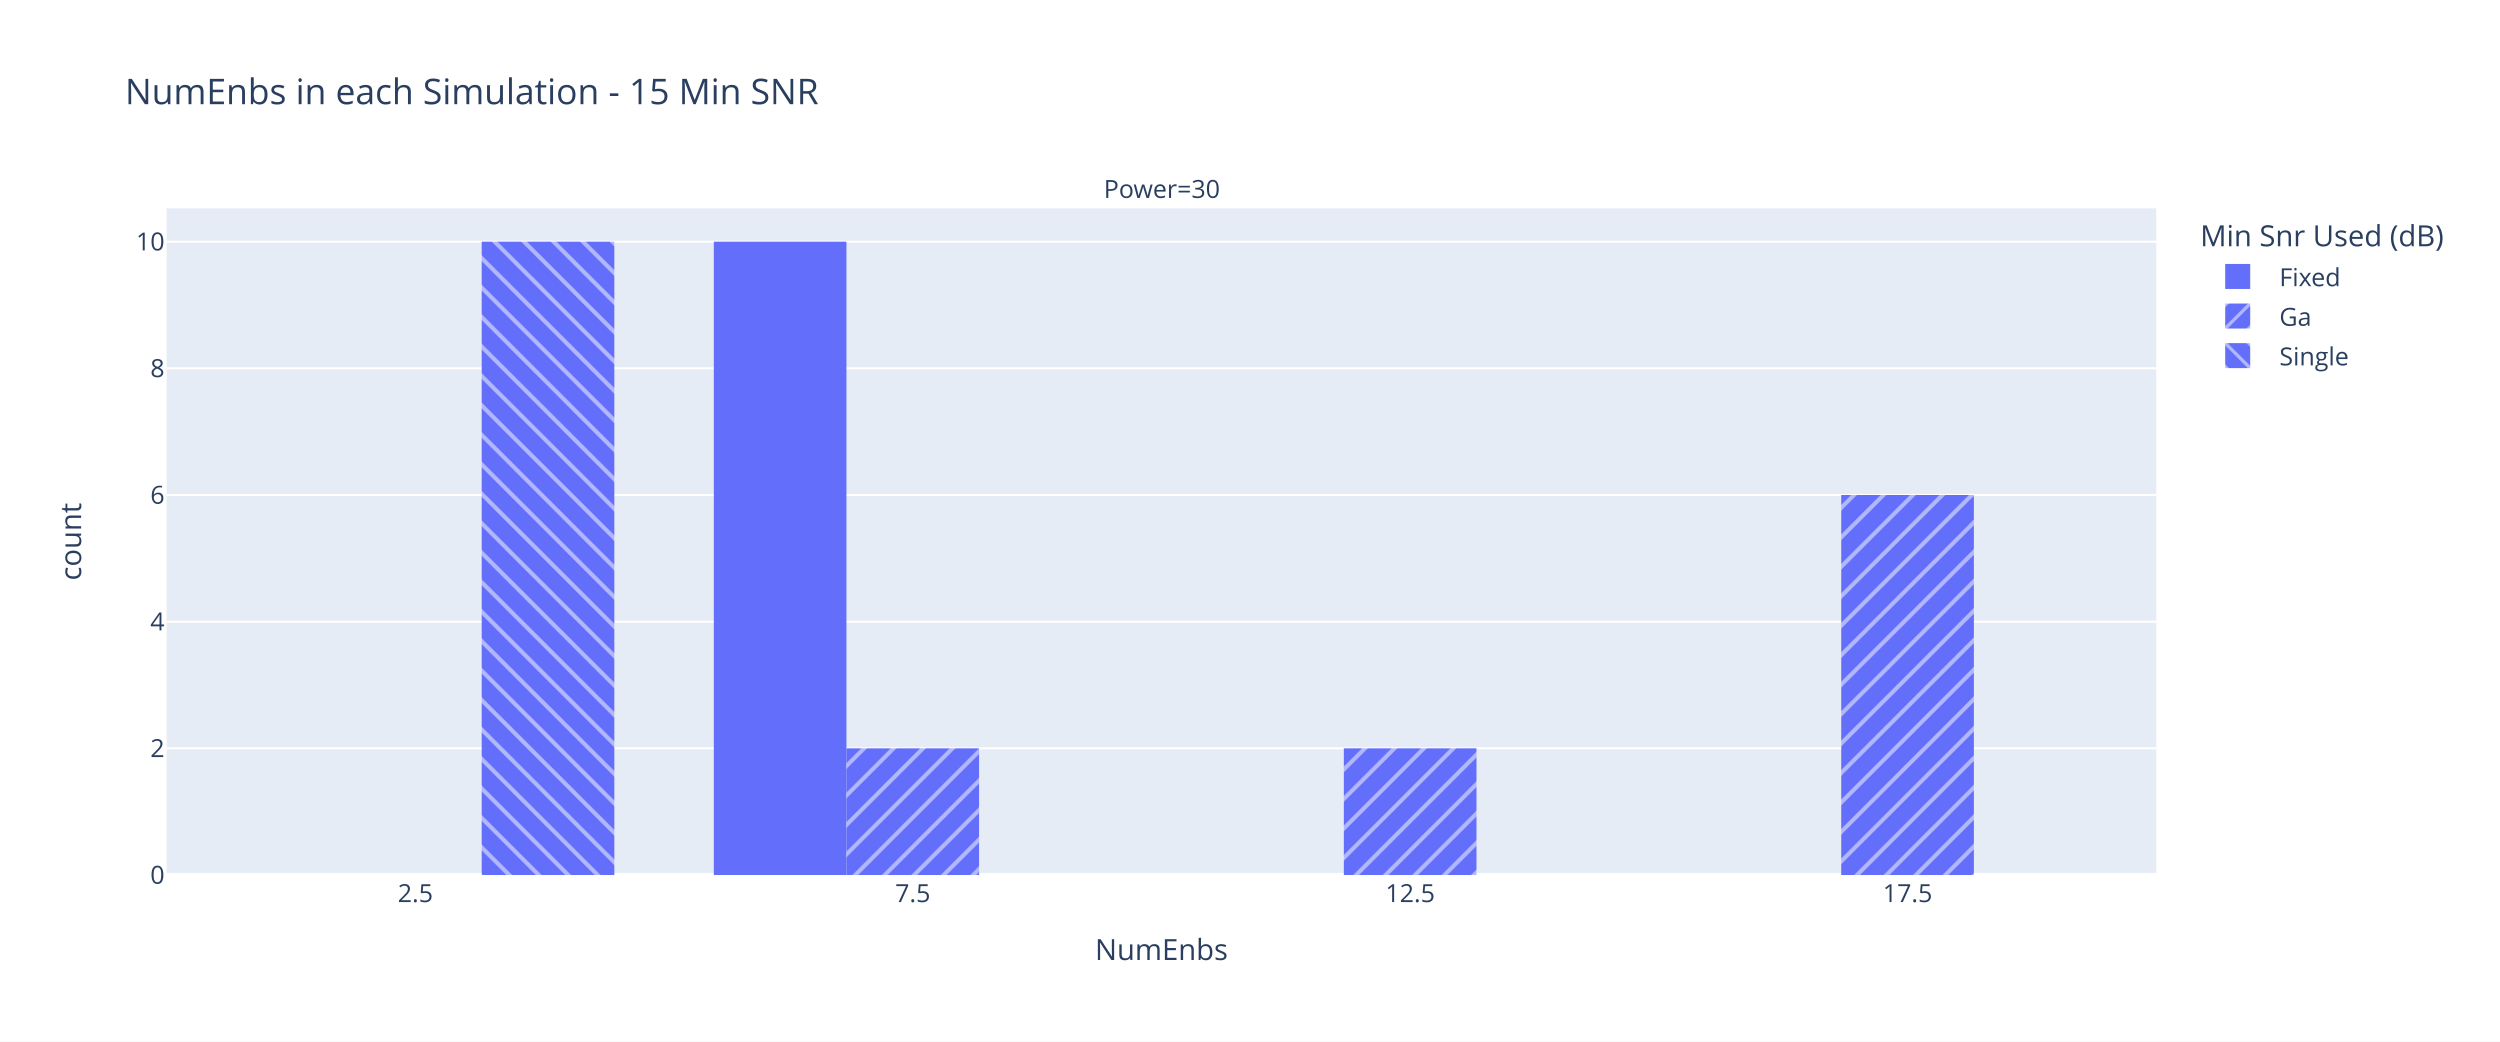
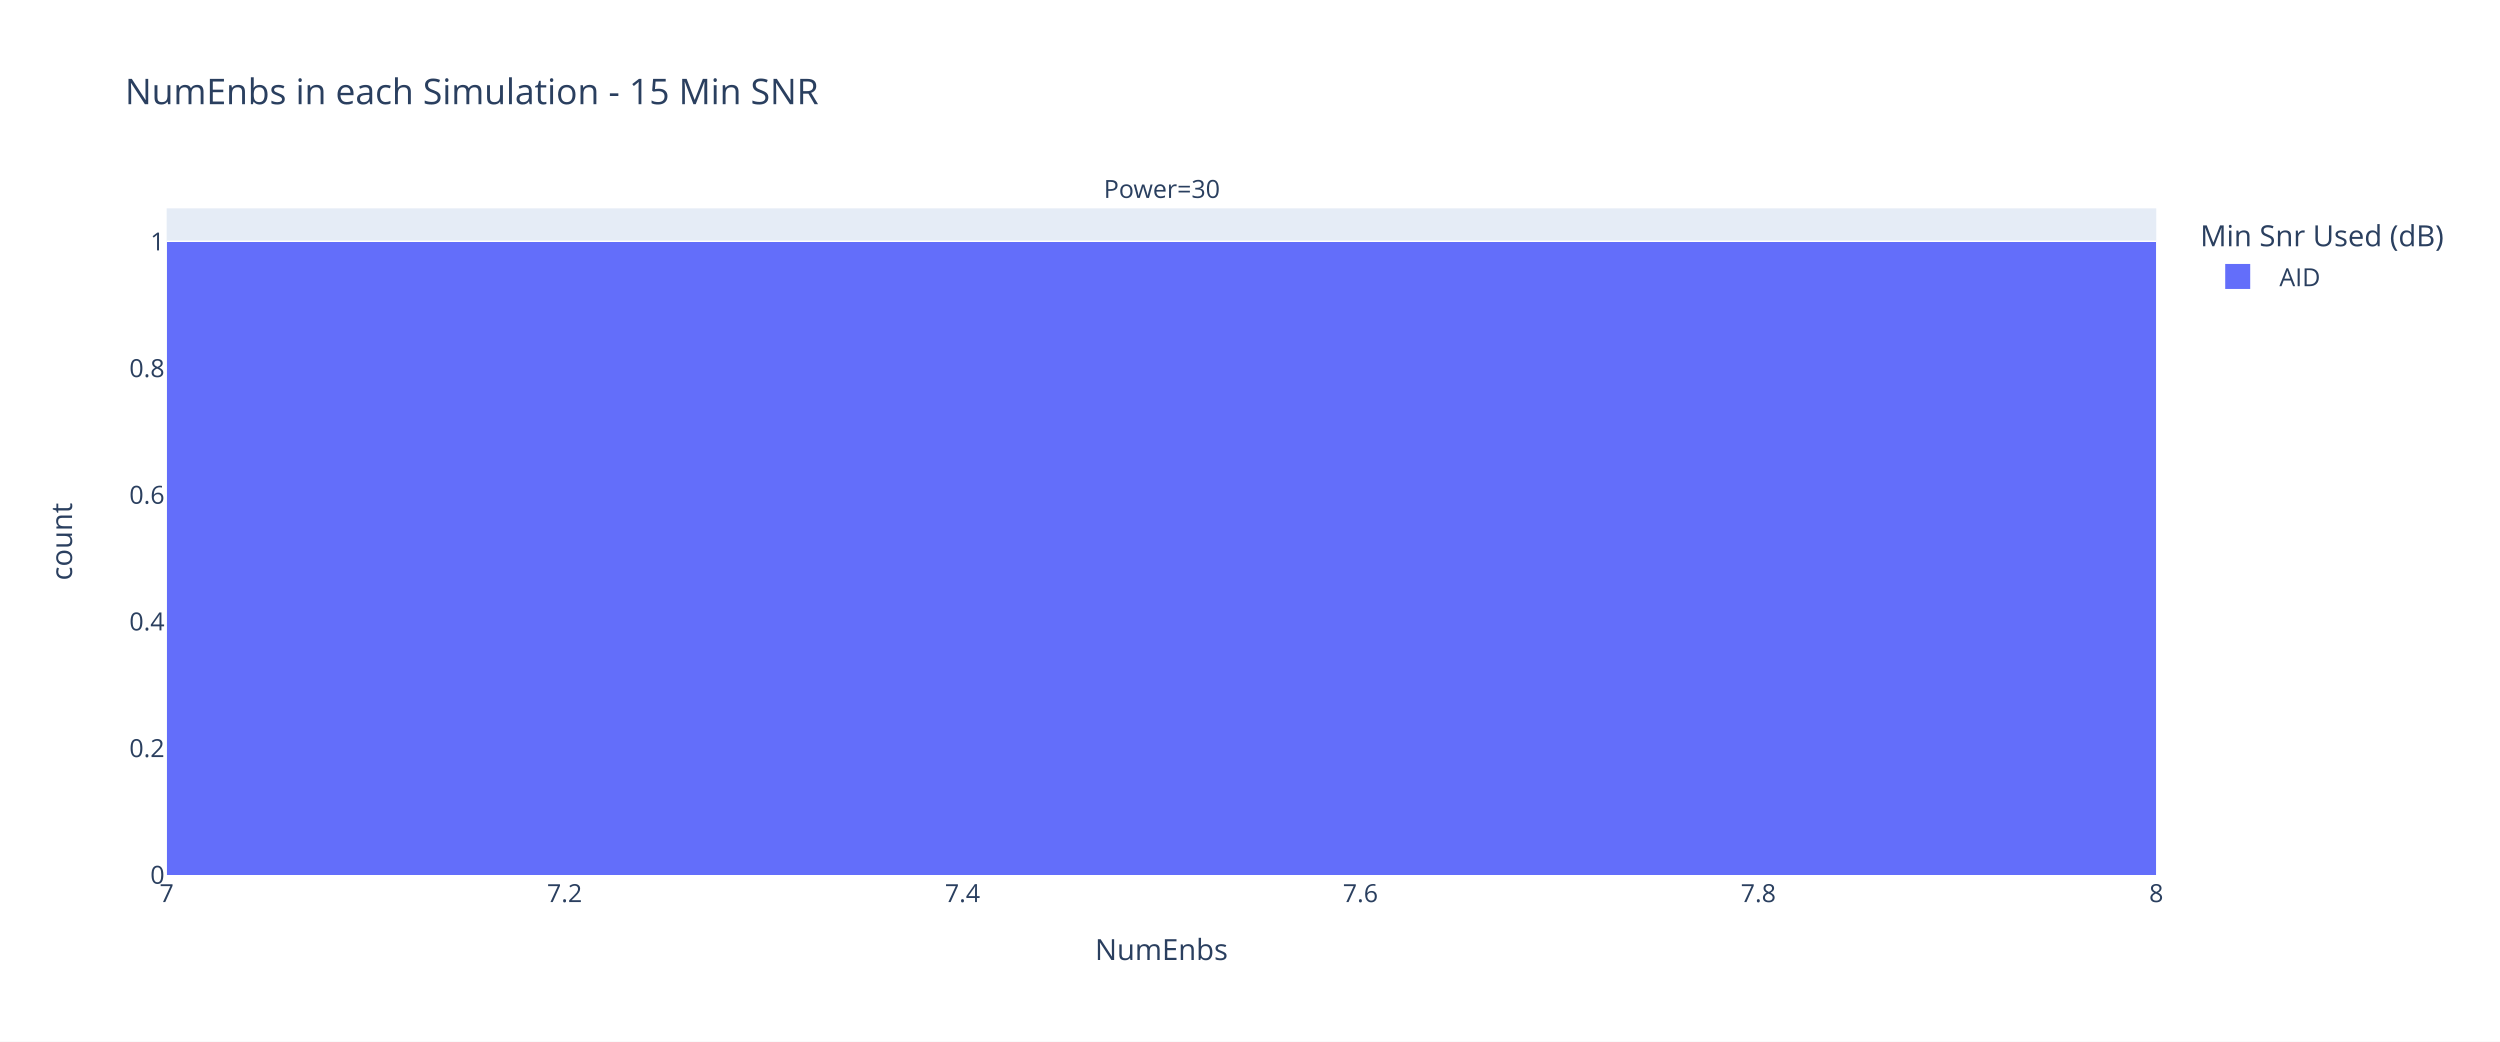
<svg xmlns="http://www.w3.org/2000/svg" class="main-svg" width="1200" height="500" style="" viewBox="0 0 1200 500">
  <rect x="0" y="0" width="1200" height="500" style="fill: rgb(255, 255, 255); fill-opacity: 1;" />
-   <defs id="defs-58d48c">
+   <defs id="defs-5ecd2b">
    <g class="clips">
-       <clipPath id="clip58d48cxyplot" class="plotclip">
+       <clipPath id="clip5ecd2bxyplot" class="plotclip">
        <rect width="955" height="320" />
      </clipPath>
-       <clipPath class="axesclip" id="clip58d48cx">
+       <clipPath class="axesclip" id="clip5ecd2bx">
        <rect x="80" y="0" width="955" height="500" />
      </clipPath>
-       <clipPath class="axesclip" id="clip58d48cy">
+       <clipPath class="axesclip" id="clip5ecd2by">
        <rect x="0" y="100" width="1200" height="320" />
      </clipPath>
-       <clipPath class="axesclip" id="clip58d48cxy">
+       <clipPath class="axesclip" id="clip5ecd2bxy">
        <rect x="80" y="100" width="955" height="320" />
      </clipPath>
    </g>
    <g class="gradients" />
-     <g class="patterns">
-       <pattern id="p58d48c-legend-95f32c" width="14.142px" height="14.142px" patternUnits="userSpaceOnUse" patternTransform="scale(0.8)">
-         <rect width="14.142px" height="14.142px" fill="#636efa" />
-         <path d="M-3.536,3.536l7.071,-7.071M0,14.142L14.142,0M10.607,17.678l7.071,-7.071" opacity="0.5" stroke="#fff" stroke-width="2px" />
-       </pattern>
-       <pattern id="p58d48c-legend-b8c001" width="14.142px" height="14.142px" patternUnits="userSpaceOnUse" patternTransform="scale(0.8)">
-         <rect width="14.142px" height="14.142px" fill="#636efa" />
-         <path d="M10.607,-3.536l7.071,7.071M0,0L14.142,14.142M-3.536,10.607l7.071,7.071" opacity="0.5" stroke="#fff" stroke-width="2px" />
-       </pattern>
-       <pattern id="p58d48c-95f32c" width="14.142px" height="14.142px" patternUnits="userSpaceOnUse" patternTransform="">
-         <rect width="14.142px" height="14.142px" fill="#636efa" />
-         <path d="M-3.536,3.536l7.071,-7.071M0,14.142L14.142,0M10.607,17.678l7.071,-7.071" opacity="0.5" stroke="#fff" stroke-width="2px" />
-       </pattern>
-       <pattern id="p58d48c-b8c001" width="14.142px" height="14.142px" patternUnits="userSpaceOnUse" patternTransform="">
-         <rect width="14.142px" height="14.142px" fill="#636efa" />
-         <path d="M10.607,-3.536l7.071,7.071M0,0L14.142,14.142M-3.536,10.607l7.071,7.071" opacity="0.5" stroke="#fff" stroke-width="2px" />
-       </pattern>
-     </g>
+     <g class="patterns" />
  </defs>
  <g class="bglayer">
    <rect class="bg" x="80" y="100" width="955" height="320" style="fill: rgb(229, 236, 246); fill-opacity: 1; stroke-width: 0;" />
  </g>
  <g class="layer-below">
    <g class="imagelayer" />
    <g class="shapelayer" />
  </g>
  <g class="cartesianlayer">
    <g class="subplot xy">
      <g class="layer-subplot">
        <g class="shapelayer" />
        <g class="imagelayer" />
      </g>
      <g class="minor-gridlayer">
        <g class="x" />
        <g class="y" />
      </g>
      <g class="gridlayer">
        <g class="x" />
        <g class="y">
          <path class="ygrid crisp" transform="translate(0,359.2)" d="M80,0h955" style="stroke: rgb(255, 255, 255); stroke-opacity: 1; stroke-width: 1px;" />
          <path class="ygrid crisp" transform="translate(0,298.4)" d="M80,0h955" style="stroke: rgb(255, 255, 255); stroke-opacity: 1; stroke-width: 1px;" />
          <path class="ygrid crisp" transform="translate(0,237.6)" d="M80,0h955" style="stroke: rgb(255, 255, 255); stroke-opacity: 1; stroke-width: 1px;" />
          <path class="ygrid crisp" transform="translate(0,176.8)" d="M80,0h955" style="stroke: rgb(255, 255, 255); stroke-opacity: 1; stroke-width: 1px;" />
          <path class="ygrid crisp" transform="translate(0,116)" d="M80,0h955" style="stroke: rgb(255, 255, 255); stroke-opacity: 1; stroke-width: 1px;" />
        </g>
      </g>
      <g class="zerolinelayer">
        <path class="yzl zl crisp" transform="translate(0,420)" d="M80,0h955" style="stroke: rgb(255, 255, 255); stroke-opacity: 1; stroke-width: 2px;" />
      </g>
      <path class="xlines-below" />
      <path class="ylines-below" />
      <g class="overlines-below" />
      <g class="xaxislayer-below" />
      <g class="yaxislayer-below" />
      <g class="overaxes-below" />
-       <g class="plot" transform="translate(80,100)" clip-path="url(#clip58d48cxyplot)">
+       <g class="plot" transform="translate(80,100)" clip-path="url(#clip5ecd2bxyplot)">
        <g class="barlayer mlayer">
-           <g class="trace bars" style="opacity: 1;">
+           <g class="trace bars" shape-rendering="crispEdges" style="opacity: 1;">
            <g class="points">
              <g class="point">
-                 <path d="M262.63,320V16H326.29V320Z" style="vector-effect: non-scaling-stroke; opacity: 1; stroke-width: 0px; fill: rgb(99, 110, 250); fill-opacity: 1;" />
-               </g>
-             </g>
-           </g>
-           <g class="trace bars" style="opacity: 1;">
-             <g class="points">
-               <g class="point">
-                 <path d="M326.29,320V259.2H389.96V320Z" class="pattern_filled" style="vector-effect: non-scaling-stroke; opacity: 1; stroke-width: 0px; fill: url('#p58d48c-95f32c');" />
-               </g>
-               <g class="point">
-                 <path d="M565.04,320V259.2H628.71V320Z" class="pattern_filled" style="vector-effect: non-scaling-stroke; opacity: 1; stroke-width: 0px; fill: url('#p58d48c-95f32c');" />
-               </g>
-               <g class="point">
-                 <path d="M803.79,320V137.6H867.46V320Z" class="pattern_filled" style="vector-effect: non-scaling-stroke; opacity: 1; stroke-width: 0px; fill: url('#p58d48c-95f32c');" />
-               </g>
-             </g>
-           </g>
-           <g class="trace bars" style="opacity: 1;">
-             <g class="points">
-               <g class="point">
-                 <path d="M151.21,320V16H214.88V320Z" class="pattern_filled" style="vector-effect: non-scaling-stroke; opacity: 1; stroke-width: 0px; fill: url('#p58d48c-b8c001');" />
+                 <path d="M0,320V16H955V320Z" style="vector-effect: non-scaling-stroke; opacity: 1; stroke-width: 0px; fill: rgb(99, 110, 250); fill-opacity: 1;" />
              </g>
            </g>
          </g>
        </g>
      </g>
      <g class="overplot" />
      <path class="xlines-above crisp" d="M0,0" style="fill: none;" />
      <path class="ylines-above crisp" d="M0,0" style="fill: none;" />
      <g class="overlines-above" />
      <g class="xaxislayer-above">
        <g class="xtick">
-           <text text-anchor="middle" x="0" y="433" transform="translate(199.38,0)" style="font-family: 'Open Sans', verdana, arial, sans-serif; font-size: 12px; fill: rgb(42, 63, 95); fill-opacity: 1; white-space: pre; opacity: 1;">2.5</text>
+           <text text-anchor="middle" x="0" y="433" transform="translate(80,0)" style="font-family: 'Open Sans', verdana, arial, sans-serif; font-size: 12px; fill: rgb(42, 63, 95); fill-opacity: 1; white-space: pre; opacity: 1;">7</text>
        </g>
        <g class="xtick">
-           <text text-anchor="middle" x="0" y="433" style="font-family: 'Open Sans', verdana, arial, sans-serif; font-size: 12px; fill: rgb(42, 63, 95); fill-opacity: 1; white-space: pre; opacity: 1;" transform="translate(438.13,0)">7.5</text>
+           <text text-anchor="middle" x="0" y="433" style="font-family: 'Open Sans', verdana, arial, sans-serif; font-size: 12px; fill: rgb(42, 63, 95); fill-opacity: 1; white-space: pre; opacity: 1;" transform="translate(271,0)">7.2</text>
        </g>
        <g class="xtick">
-           <text text-anchor="middle" x="0" y="433" style="font-family: 'Open Sans', verdana, arial, sans-serif; font-size: 12px; fill: rgb(42, 63, 95); fill-opacity: 1; white-space: pre; opacity: 1;" transform="translate(676.88,0)">12.5</text>
+           <text text-anchor="middle" x="0" y="433" style="font-family: 'Open Sans', verdana, arial, sans-serif; font-size: 12px; fill: rgb(42, 63, 95); fill-opacity: 1; white-space: pre; opacity: 1;" transform="translate(462,0)">7.4</text>
        </g>
        <g class="xtick">
-           <text text-anchor="middle" x="0" y="433" style="font-family: 'Open Sans', verdana, arial, sans-serif; font-size: 12px; fill: rgb(42, 63, 95); fill-opacity: 1; white-space: pre; opacity: 1;" transform="translate(915.63,0)">17.5</text>
+           <text text-anchor="middle" x="0" y="433" style="font-family: 'Open Sans', verdana, arial, sans-serif; font-size: 12px; fill: rgb(42, 63, 95); fill-opacity: 1; white-space: pre; opacity: 1;" transform="translate(653,0)">7.6</text>
+         </g>
+         <g class="xtick">
+           <text text-anchor="middle" x="0" y="433" style="font-family: 'Open Sans', verdana, arial, sans-serif; font-size: 12px; fill: rgb(42, 63, 95); fill-opacity: 1; white-space: pre; opacity: 1;" transform="translate(844,0)">7.8</text>
+         </g>
+         <g class="xtick">
+           <text text-anchor="middle" x="0" y="433" style="font-family: 'Open Sans', verdana, arial, sans-serif; font-size: 12px; fill: rgb(42, 63, 95); fill-opacity: 1; white-space: pre; opacity: 1;" transform="translate(1035,0)">8</text>
        </g>
      </g>
      <g class="yaxislayer-above">
        <g class="ytick">
          <text text-anchor="end" x="79" y="4.2" transform="translate(0,420)" style="font-family: 'Open Sans', verdana, arial, sans-serif; font-size: 12px; fill: rgb(42, 63, 95); fill-opacity: 1; white-space: pre; opacity: 1;">0</text>
        </g>
        <g class="ytick">
-           <text text-anchor="end" x="79" y="4.2" style="font-family: 'Open Sans', verdana, arial, sans-serif; font-size: 12px; fill: rgb(42, 63, 95); fill-opacity: 1; white-space: pre; opacity: 1;" transform="translate(0,359.2)">2</text>
+           <text text-anchor="end" x="79" y="4.2" style="font-family: 'Open Sans', verdana, arial, sans-serif; font-size: 12px; fill: rgb(42, 63, 95); fill-opacity: 1; white-space: pre; opacity: 1;" transform="translate(0,359.2)">0.2</text>
        </g>
        <g class="ytick">
-           <text text-anchor="end" x="79" y="4.2" style="font-family: 'Open Sans', verdana, arial, sans-serif; font-size: 12px; fill: rgb(42, 63, 95); fill-opacity: 1; white-space: pre; opacity: 1;" transform="translate(0,298.4)">4</text>
+           <text text-anchor="end" x="79" y="4.2" style="font-family: 'Open Sans', verdana, arial, sans-serif; font-size: 12px; fill: rgb(42, 63, 95); fill-opacity: 1; white-space: pre; opacity: 1;" transform="translate(0,298.4)">0.4</text>
        </g>
        <g class="ytick">
-           <text text-anchor="end" x="79" y="4.2" style="font-family: 'Open Sans', verdana, arial, sans-serif; font-size: 12px; fill: rgb(42, 63, 95); fill-opacity: 1; white-space: pre; opacity: 1;" transform="translate(0,237.6)">6</text>
+           <text text-anchor="end" x="79" y="4.2" style="font-family: 'Open Sans', verdana, arial, sans-serif; font-size: 12px; fill: rgb(42, 63, 95); fill-opacity: 1; white-space: pre; opacity: 1;" transform="translate(0,237.6)">0.6</text>
        </g>
        <g class="ytick">
-           <text text-anchor="end" x="79" y="4.2" style="font-family: 'Open Sans', verdana, arial, sans-serif; font-size: 12px; fill: rgb(42, 63, 95); fill-opacity: 1; white-space: pre; opacity: 1;" transform="translate(0,176.8)">8</text>
+           <text text-anchor="end" x="79" y="4.2" style="font-family: 'Open Sans', verdana, arial, sans-serif; font-size: 12px; fill: rgb(42, 63, 95); fill-opacity: 1; white-space: pre; opacity: 1;" transform="translate(0,176.8)">0.8</text>
        </g>
        <g class="ytick">
-           <text text-anchor="end" x="79" y="4.2" style="font-family: 'Open Sans', verdana, arial, sans-serif; font-size: 12px; fill: rgb(42, 63, 95); fill-opacity: 1; white-space: pre; opacity: 1;" transform="translate(0,116)">10</text>
+           <text text-anchor="end" x="79" y="4.2" style="font-family: 'Open Sans', verdana, arial, sans-serif; font-size: 12px; fill: rgb(42, 63, 95); fill-opacity: 1; white-space: pre; opacity: 1;" transform="translate(0,116)">1</text>
        </g>
      </g>
      <g class="overaxes-above" />
    </g>
  </g>
  <g class="polarlayer" />
  <g class="smithlayer" />
  <g class="ternarylayer" />
  <g class="geolayer" />
  <g class="funnelarealayer" />
  <g class="pielayer" />
  <g class="iciclelayer" />
  <g class="treemaplayer" />
  <g class="sunburstlayer" />
  <g class="glimages" />
-   <defs id="topdefs-58d48c">
+   <defs id="topdefs-5ecd2b">
    <g class="clips" />
-     <clipPath id="legend58d48c">
-       <rect width="134" height="86" x="0" y="0" />
+     <clipPath id="legend5ecd2b">
+       <rect width="134" height="48" x="0" y="0" />
    </clipPath>
  </defs>
  <g class="layer-above">
    <g class="imagelayer" />
    <g class="shapelayer" />
  </g>
  <g class="infolayer">
    <g class="legend" pointer-events="all" transform="translate(1054.1,100)">
-       <rect class="bg" shape-rendering="crispEdges" width="134" height="86" x="0" y="0" style="stroke: rgb(68, 68, 68); stroke-opacity: 1; fill: rgb(255, 255, 255); fill-opacity: 1; stroke-width: 0px;" />
-       <g class="scrollbox" transform="" clip-path="url(#legend58d48c)">
+       <rect class="bg" shape-rendering="crispEdges" width="134" height="48" x="0" y="0" style="stroke: rgb(68, 68, 68); stroke-opacity: 1; fill: rgb(255, 255, 255); fill-opacity: 1; stroke-width: 0px;" />
+       <g class="scrollbox" transform="" clip-path="url(#legend5ecd2b)">
        <text class="legendtitletext" text-anchor="start" x="2" y="18.2" style="font-family: 'Open Sans', verdana, arial, sans-serif; font-size: 14px; fill: rgb(42, 63, 95); fill-opacity: 1; white-space: pre;">Min Snr Used (dB)</text>
        <g class="groups" transform="">
          <g class="traces" transform="translate(0,32.7)" style="opacity: 1;">
-             <text class="legendtext" text-anchor="start" x="40" y="4.68" style="font-family: 'Open Sans', verdana, arial, sans-serif; font-size: 12px; fill: rgb(42, 63, 95); fill-opacity: 1; white-space: pre;">Fixed</text>
+             <text class="legendtext" text-anchor="start" x="40" y="4.68" style="font-family: 'Open Sans', verdana, arial, sans-serif; font-size: 12px; fill: rgb(42, 63, 95); fill-opacity: 1; white-space: pre;">AID</text>
            <g class="layers" style="opacity: 1;">
              <g class="legendfill" />
              <g class="legendlines" />
              <g class="legendsymbols">
                <g class="legendpoints">
                  <path class="legendundefined" d="M6,6H-6V-6H6Z" transform="translate(20,0)" style="stroke-width: 0px; fill: rgb(99, 110, 250); fill-opacity: 1;" />
                </g>
              </g>
            </g>
-             <rect class="legendtoggle" x="0" y="-9.5" width="77.016" height="19" style="fill: rgb(0, 0, 0); fill-opacity: 0;" />
-           </g>
-         </g>
-         <g class="groups" transform="">
-           <g class="traces" transform="translate(0,51.7)" style="opacity: 1;">
-             <text class="legendtext" text-anchor="start" x="40" y="4.68" style="font-family: 'Open Sans', verdana, arial, sans-serif; font-size: 12px; fill: rgb(42, 63, 95); fill-opacity: 1; white-space: pre;">Ga</text>
-             <g class="layers" style="opacity: 1;">
-               <g class="legendfill" />
-               <g class="legendlines" />
-               <g class="legendsymbols">
-                 <g class="legendpoints">
-                   <path class="legendundefined pattern_filled" d="M6,6H-6V-6H6Z" transform="translate(20,0)" style="stroke-width: 0px; fill: url('#p58d48c-legend-95f32c');" />
-                 </g>
-               </g>
-             </g>
-             <rect class="legendtoggle" x="0" y="-9.5" width="77.016" height="19" style="fill: rgb(0, 0, 0); fill-opacity: 0;" />
-           </g>
-         </g>
-         <g class="groups" transform="">
-           <g class="traces" transform="translate(0,70.7)" style="opacity: 1;">
-             <text class="legendtext" text-anchor="start" x="40" y="4.68" style="font-family: 'Open Sans', verdana, arial, sans-serif; font-size: 12px; fill: rgb(42, 63, 95); fill-opacity: 1; white-space: pre;">Single</text>
-             <g class="layers" style="opacity: 1;">
-               <g class="legendfill" />
-               <g class="legendlines" />
-               <g class="legendsymbols">
-                 <g class="legendpoints">
-                   <path class="legendundefined pattern_filled" d="M6,6H-6V-6H6Z" transform="translate(20,0)" style="stroke-width: 0px; fill: url('#p58d48c-legend-b8c001');" />
-                 </g>
-               </g>
-             </g>
-             <rect class="legendtoggle" x="0" y="-9.5" width="77.016" height="19" style="fill: rgb(0, 0, 0); fill-opacity: 0;" />
+             <rect class="legendtoggle" x="0" y="-9.5" width="63.5" height="19" style="fill: rgb(0, 0, 0); fill-opacity: 0;" />
          </g>
        </g>
      </g>
      <rect class="scrollbar" rx="20" ry="3" width="0" height="0" x="0" y="0" style="fill: rgb(128, 139, 164); fill-opacity: 1;" />
    </g>
    <g class="g-gtitle">
      <text class="gtitle" x="60" y="50" text-anchor="start" dy="0em" style="font-family: 'Open Sans', verdana, arial, sans-serif; font-size: 17px; fill: rgb(42, 63, 95); opacity: 1; font-weight: normal; white-space: pre;">NumEnbs in each Simulation - 15 Min SNR</text>
    </g>
    <g class="g-xtitle">
      <text class="xtitle" x="557.5" y="460.8" text-anchor="middle" style="font-family: 'Open Sans', verdana, arial, sans-serif; font-size: 14px; fill: rgb(42, 63, 95); opacity: 1; font-weight: normal; white-space: pre;">NumEnbs</text>
    </g>
    <g class="g-ytitle">
-       <text class="ytitle" transform="rotate(-90,38.93438,260)" x="38.934" y="260" text-anchor="middle" style="font-family: 'Open Sans', verdana, arial, sans-serif; font-size: 14px; fill: rgb(42, 63, 95); opacity: 1; font-weight: normal; white-space: pre;">count</text>
+       <text class="ytitle" transform="rotate(-90,34.575,260)" x="34.575" y="260" text-anchor="middle" style="font-family: 'Open Sans', verdana, arial, sans-serif; font-size: 14px; fill: rgb(42, 63, 95); opacity: 1; font-weight: normal; white-space: pre;">count</text>
    </g>
    <g class="annotation" data-index="0" style="opacity: 1;">
      <g class="annotation-text-g" transform="rotate(0,557.5,90.5)">
        <g class="cursor-pointer" transform="translate(525,81)">
          <rect class="bg" x="0.5" y="0.5" width="65" height="18" style="stroke-width: 1px; stroke: rgb(0, 0, 0); stroke-opacity: 0; fill: rgb(0, 0, 0); fill-opacity: 0;" />
          <text class="annotation-text" text-anchor="middle" x="32.703" y="14" style="font-family: 'Open Sans', verdana, arial, sans-serif; font-size: 12px; fill: rgb(42, 63, 95); fill-opacity: 1; white-space: pre;">Power=30</text>
        </g>
      </g>
    </g>
  </g>
</svg>
